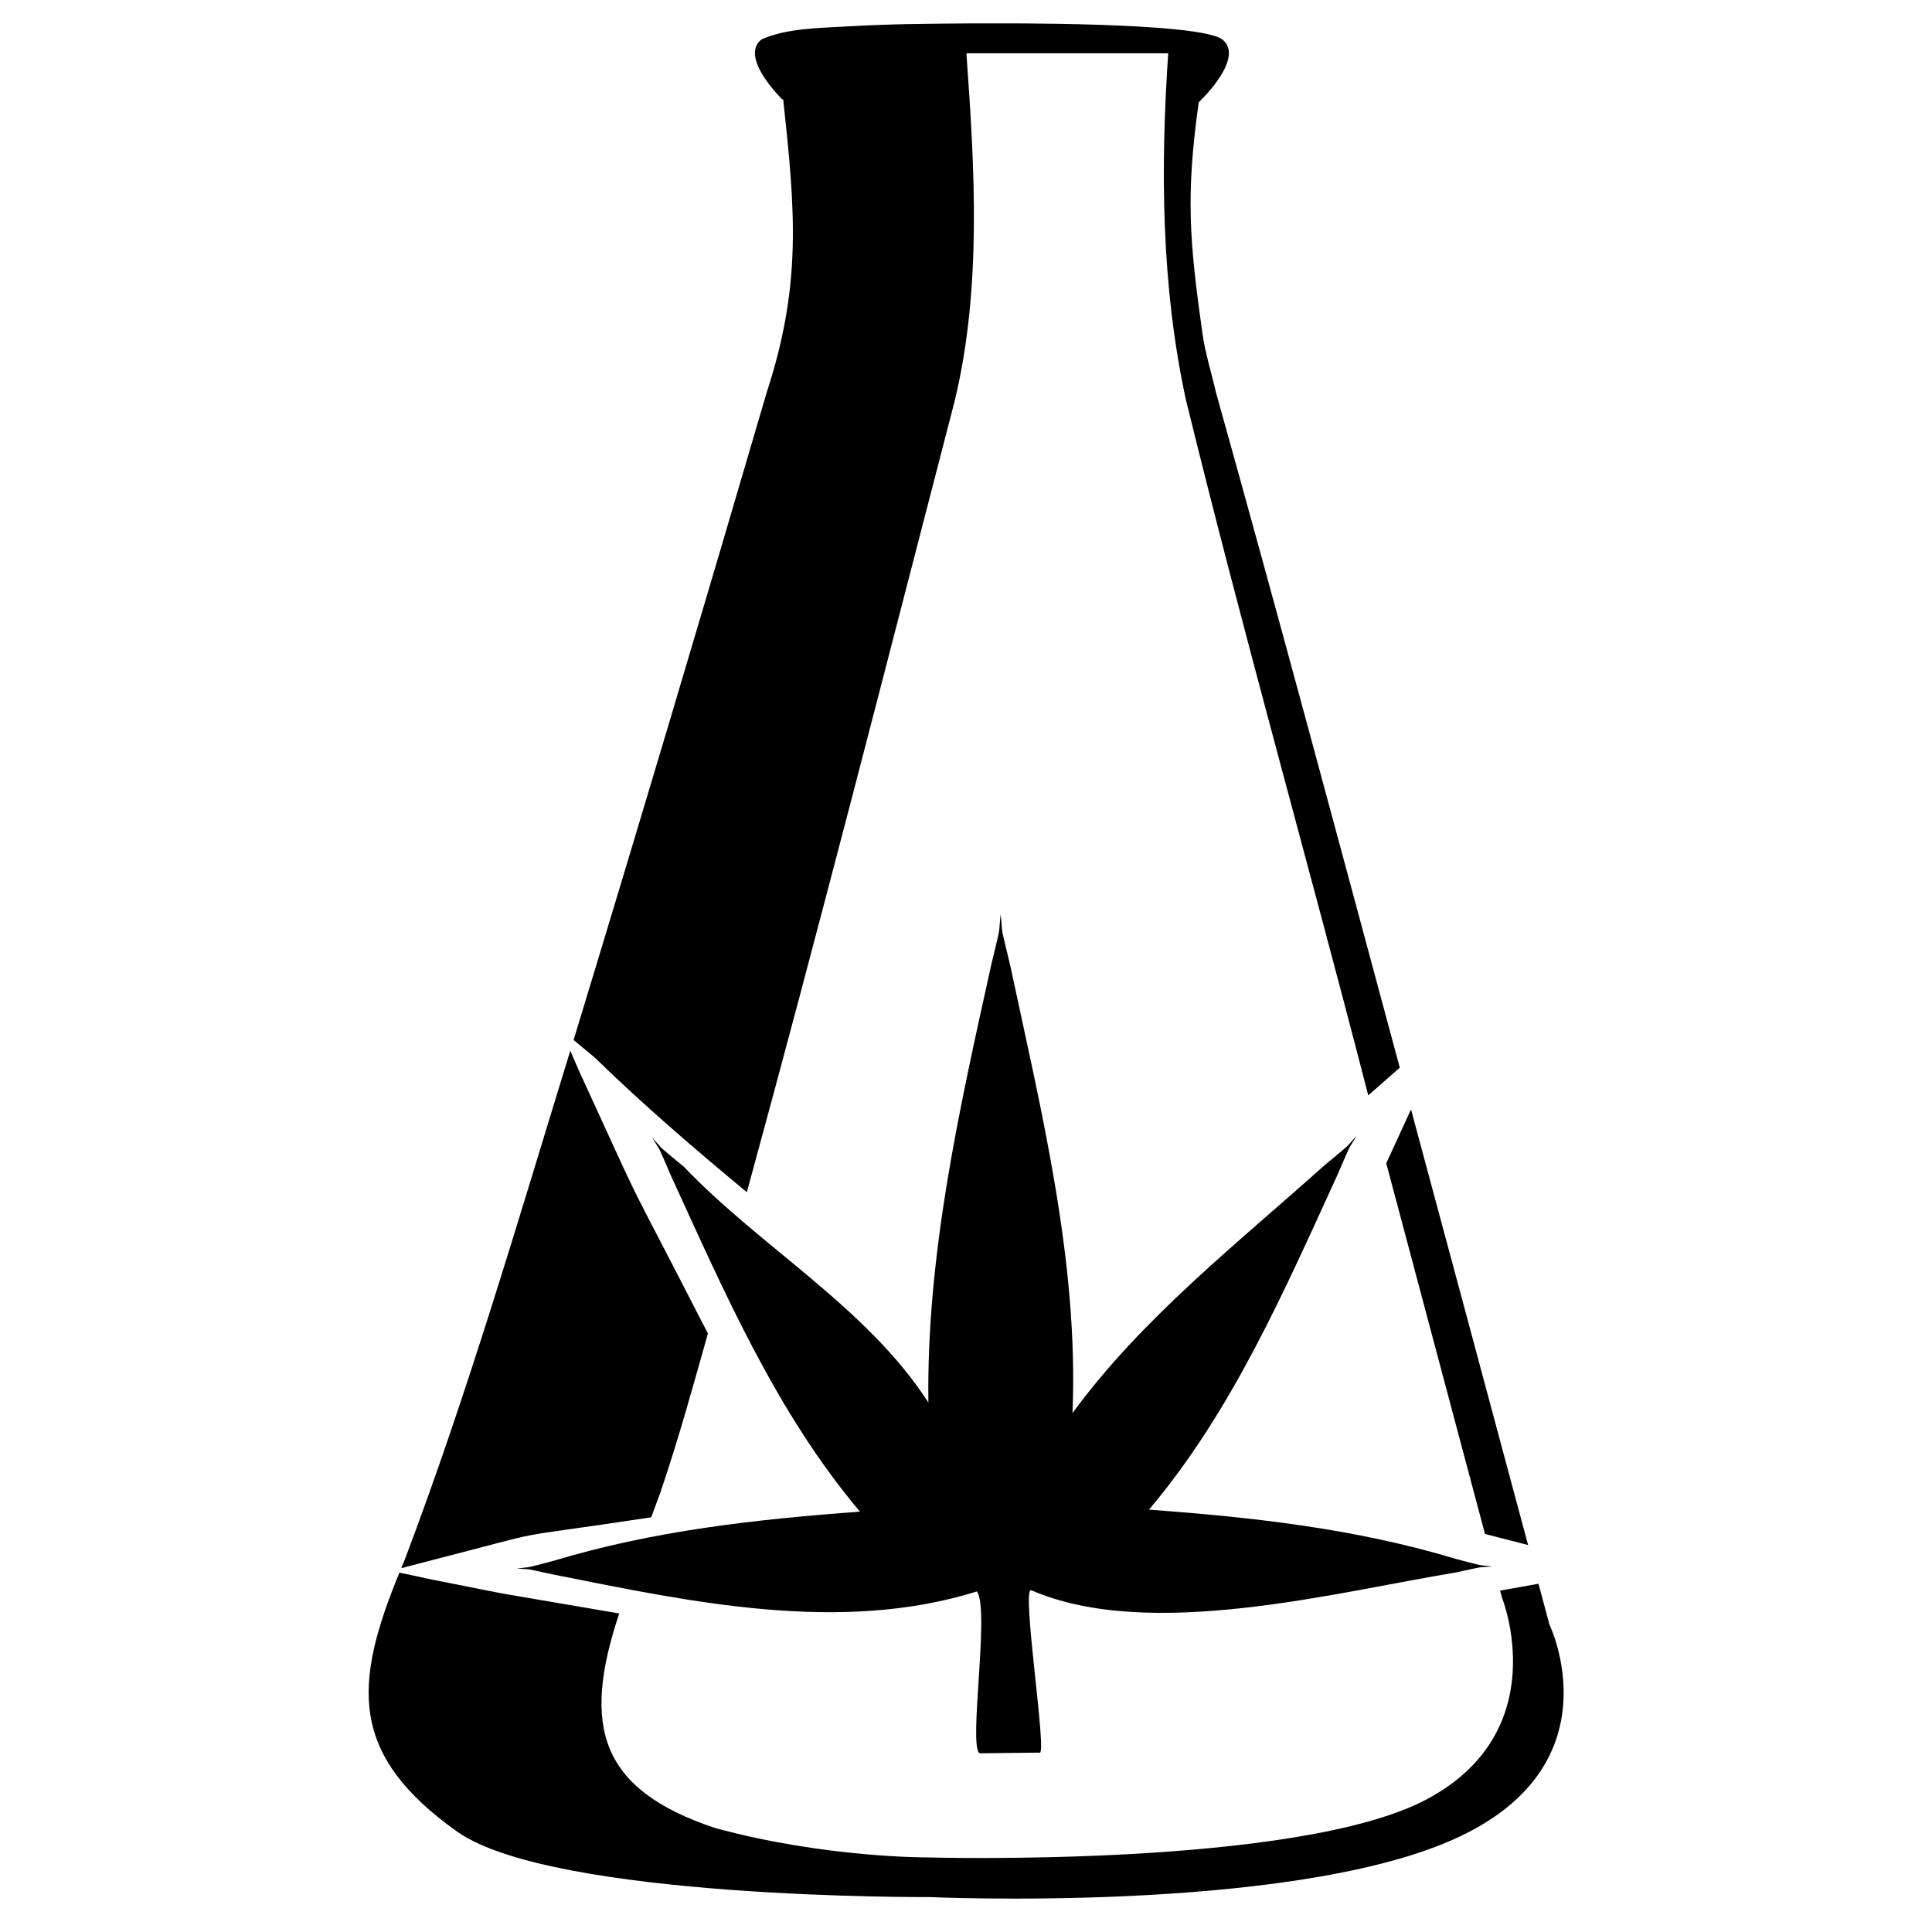
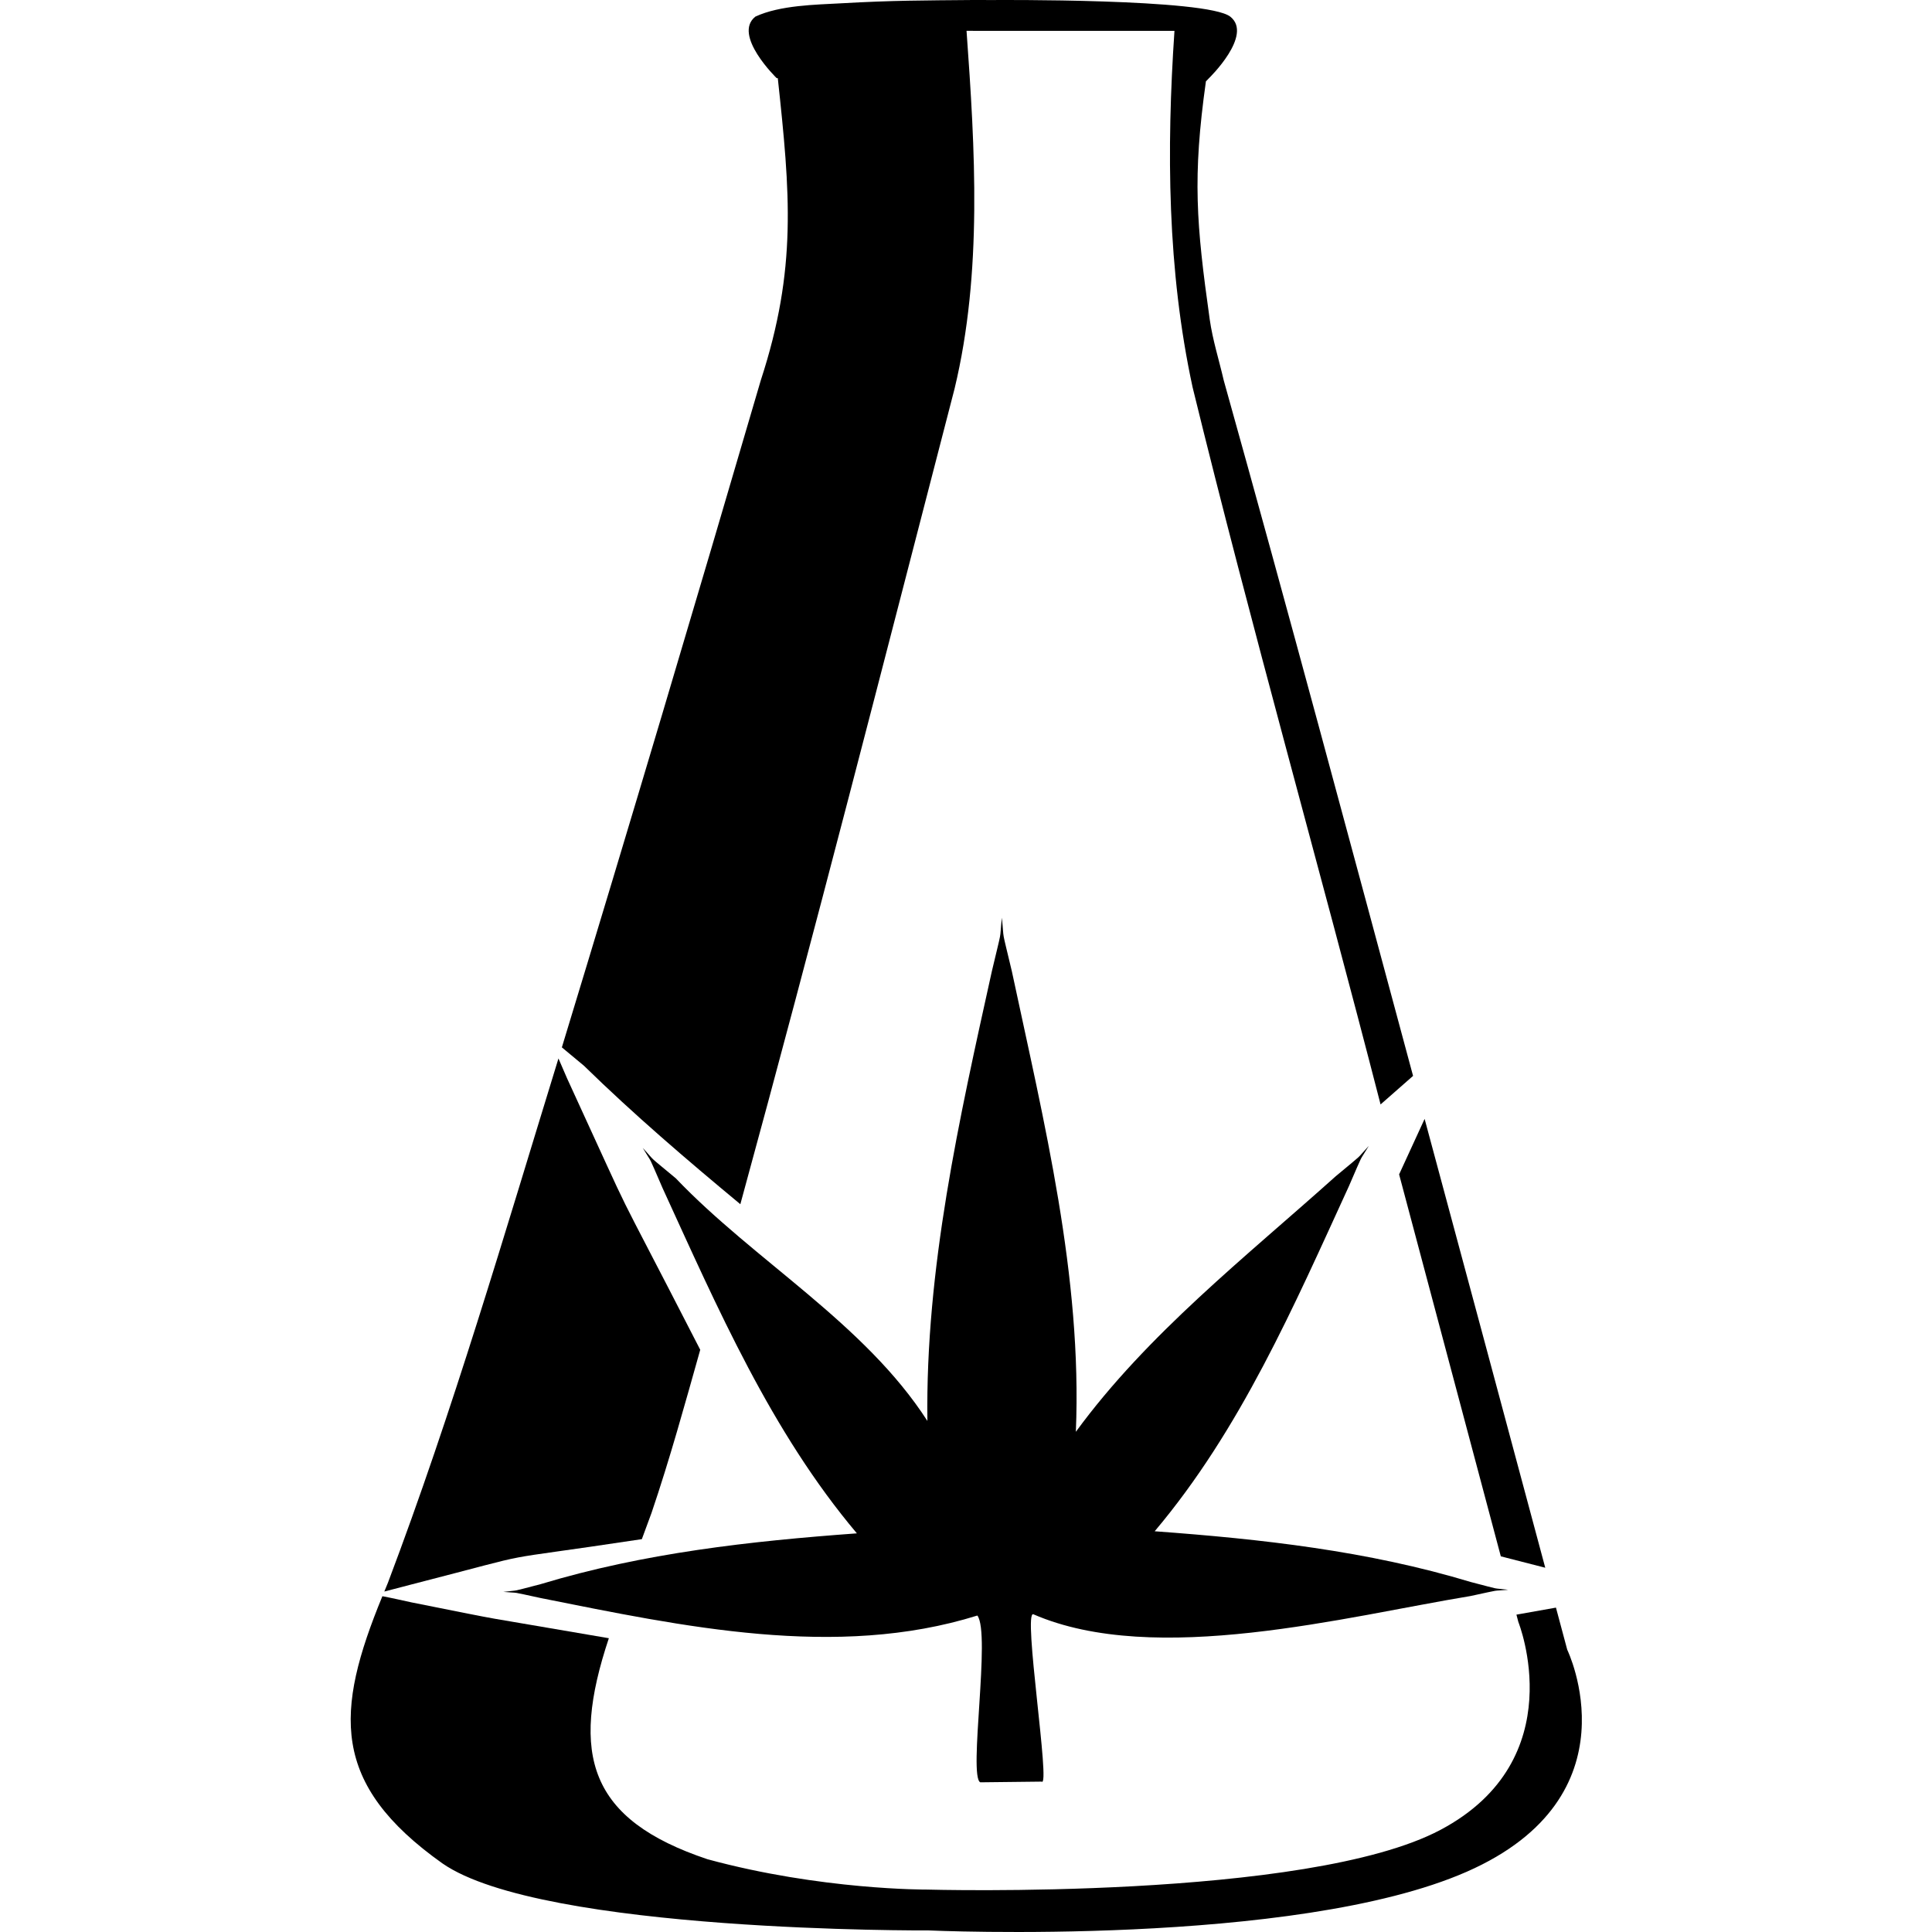
- <svg xmlns="http://www.w3.org/2000/svg" version="1.1" x="0" y="0" width="70" height="70" viewBox="0, 0, 100, 100">
+ <svg xmlns="http://www.w3.org/2000/svg" version="1.1" x="0" y="0" width="50" height="50" viewBox="0, 0, 50, 50">
  <g id="Layer_1">
-     <path d="M20.672,81.403 C21.162,81.493 21.653,81.608 22.141,81.714 C27.725,82.824 24.426,82.198 32.05,83.513 C30.084,89.4 31.074,92.628 37,94.614 C42.718,96.173 48.029,96.14 48.029,96.14 C48.029,96.14 67.145,96.687 73.83,93.141 C80.515,89.594 77.744,82.698 77.744,82.698 C77.683,82.47 77.716,82.593 77.645,82.329 C78.993,82.088 78.331,82.206 79.631,81.974 C79.821,82.68 80.01,83.385 80.199,84.09 C80.199,84.09 83.777,91.457 75.147,95.245 C66.518,99.034 48.102,98.192 48.102,98.192 C48.102,98.192 28.698,98.31 23.688,94.824 C18.054,90.826 18.289,87.199 20.672,81.403 z" />
-     <path d="M29.518,54.386 C29.739,54.895 29.595,54.562 29.95,55.383 C33.843,63.848 31.644,59.286 36.641,69.021 C35.868,71.764 35.112,74.514 34.195,77.212 L33.707,78.535 C25.424,79.788 29.276,78.979 22.122,80.815 C21.233,81.047 21.684,80.929 20.769,81.168 L20.952,80.723 C24.22,72.089 26.806,63.205 29.518,54.386 z" />
-     <path d="M73.034,57.422 C75.06,64.937 77.077,72.454 79.094,79.971 L76.863,79.398 C75.156,73.003 73.454,66.607 71.752,60.21 L73.034,57.422 z" />
-     <path d="M50.348,1.21 C51.269,1.211 50.935,1.209 51.35,1.212 C51.35,1.212 62.11,1.125 63.272,2.048 C64.435,2.971 62.202,5.137 62.202,5.137 L62.046,5.298 C61.369,10.119 61.561,12.448 62.239,17.262 C62.385,18.297 62.707,19.299 62.94,20.318 C66.192,31.943 69.312,43.606 72.452,55.262 L70.82,56.697 C67.726,44.673 64.328,32.724 61.376,20.663 C60.107,14.797 60.063,8.726 60.466,2.76 L50.021,2.759 C50.448,8.7 50.825,14.884 49.418,20.739 C45.875,34.406 42.385,48.089 38.656,61.708 C35.958,59.47 33.304,57.198 30.796,54.75 C30.018,54.103 30.387,54.41 29.689,53.829 C33.084,42.678 36.409,31.505 39.683,20.318 C41.515,14.706 41.158,10.913 40.538,5.135 L40.481,5.135 C40.481,5.135 38.249,2.968 39.411,2.045 C40.646,1.468 42.46,1.446 43.7,1.376 C46.355,1.226 47.87,1.233 50.348,1.21 z" />
-     <path d="M51.794,47.315 C51.93,48.612 51.739,47.653 52.297,50.008 C53.913,57.59 55.836,65.328 55.512,73.142 L55.512,73.142 C59.109,68.221 64.056,64.352 68.572,60.301 C70.099,59.028 69.501,59.564 70.23,58.777 C69.68,59.698 70.026,58.973 69.234,60.796 C66.47,66.821 63.785,73.029 59.472,78.139 C64.849,78.534 70.168,79.122 75.357,80.69 C76.996,81.115 76.328,80.967 77.234,81.081 L77.233,81.081 C76.324,81.157 76.997,81.037 75.342,81.393 C69.118,82.415 59.505,84.966 53.381,82.311 C52.831,82.073 54.26,91.088 53.791,90.716 L50.709,90.751 C50.104,90.446 51.246,83.27 50.564,82.373 C43.473,84.59 35.738,82.911 28.642,81.497 C26.987,81.142 27.66,81.262 26.751,81.185 L26.75,81.185 C27.656,81.071 26.988,81.219 28.627,80.795 C33.816,79.226 39.135,78.638 44.512,78.243 C40.199,73.133 37.513,66.926 34.75,60.901 C33.957,59.077 34.304,59.802 33.754,58.882 L33.754,58.881 C34.483,59.668 33.885,59.132 35.412,60.406 C39.378,64.562 44.897,67.689 48.053,72.597 C47.95,64.954 49.652,57.427 51.291,50.008 C51.849,47.653 51.658,48.612 51.794,47.315 z M51.828,52.475 z" />
+     <path d="M9.896,41.31 C10.148,41.357 10.401,41.416 10.652,41.47 C13.529,42.042 11.83,41.72 15.757,42.397 C14.744,45.43 15.254,47.093 18.307,48.116 C21.252,48.919 23.988,48.902 23.988,48.902 C23.988,48.902 33.836,49.184 37.279,47.357 C40.723,45.53 39.295,41.977 39.295,41.977 C39.264,41.86 39.281,41.923 39.245,41.787 C39.939,41.663 39.598,41.724 40.268,41.605 C40.365,41.968 40.463,42.331 40.56,42.695 C40.56,42.695 42.403,46.489 37.958,48.441 C33.513,50.393 24.026,49.959 24.026,49.959 C24.026,49.959 14.03,50.02 11.449,48.224 C8.547,46.164 8.668,44.296 9.896,41.31 z" />
+     <path d="M14.453,27.393 C14.566,27.655 14.492,27.484 14.675,27.906 C16.68,32.267 15.548,29.917 18.122,34.932 C17.724,36.345 17.334,37.762 16.862,39.152 L16.611,39.833 C12.344,40.478 14.328,40.061 10.643,41.007 C10.185,41.127 10.417,41.066 9.946,41.189 L10.04,40.96 C11.723,36.512 13.055,31.936 14.453,27.393 z" />
+     <path d="M36.869,28.957 C37.913,32.828 38.952,36.7 39.991,40.573 L38.841,40.278 C37.962,36.983 37.085,33.688 36.209,30.393 L36.869,28.957 z" />
+     <path d="M25.183,-0 C25.657,0.001 25.485,-0 25.699,0.001 C25.699,0.001 31.242,-0.044 31.841,0.432 C32.439,0.907 31.289,2.023 31.289,2.023 L31.209,2.106 C30.86,4.589 30.959,5.789 31.308,8.269 C31.384,8.802 31.549,9.318 31.67,9.843 C33.345,15.832 34.952,21.84 36.57,27.844 L35.729,28.583 C34.135,22.389 32.384,16.234 30.864,10.021 C30.21,6.999 30.187,3.872 30.395,0.799 L25.014,0.798 C25.234,3.858 25.429,7.044 24.704,10.06 C22.879,17.101 21.081,24.149 19.16,31.165 C17.77,30.012 16.403,28.842 15.111,27.58 C14.71,27.247 14.9,27.405 14.541,27.106 C16.29,21.362 18.002,15.606 19.689,9.843 C20.633,6.952 20.449,4.998 20.129,2.022 L20.1,2.022 C20.1,2.022 18.95,0.906 19.549,0.43 C20.185,0.133 21.119,0.122 21.758,0.086 C23.126,0.008 23.907,0.012 25.183,-0 z" />
+     <path d="M25.928,23.75 C25.998,24.419 25.899,23.925 26.187,25.138 C27.02,29.044 28.01,33.03 27.843,37.055 L27.843,37.055 C29.696,34.52 32.244,32.527 34.57,30.44 C35.357,29.784 35.049,30.06 35.425,29.655 C35.141,30.129 35.32,29.756 34.911,30.695 C33.488,33.799 32.105,36.996 29.883,39.629 C32.653,39.832 35.393,40.135 38.066,40.943 C38.91,41.162 38.566,41.086 39.033,41.144 L39.032,41.144 C38.564,41.184 38.911,41.122 38.058,41.305 C34.852,41.832 29.9,43.146 26.745,41.778 C26.462,41.656 27.198,46.3 26.956,46.108 L25.369,46.126 C25.057,45.969 25.646,42.272 25.294,41.81 C21.641,42.952 17.656,42.087 14.001,41.359 C13.149,41.176 13.495,41.238 13.027,41.198 L13.027,41.198 C13.493,41.139 13.149,41.216 13.994,40.997 C16.667,40.189 19.407,39.886 22.176,39.683 C19.955,37.05 18.571,33.853 17.148,30.749 C16.739,29.81 16.918,30.183 16.635,29.709 L16.635,29.709 C17.01,30.114 16.702,29.838 17.489,30.494 C19.532,32.635 22.375,34.246 24.001,36.774 C23.948,32.837 24.824,28.959 25.669,25.137 C25.956,23.925 25.858,24.419 25.928,23.75 z M25.945,26.409 z" />
  </g>
</svg>
